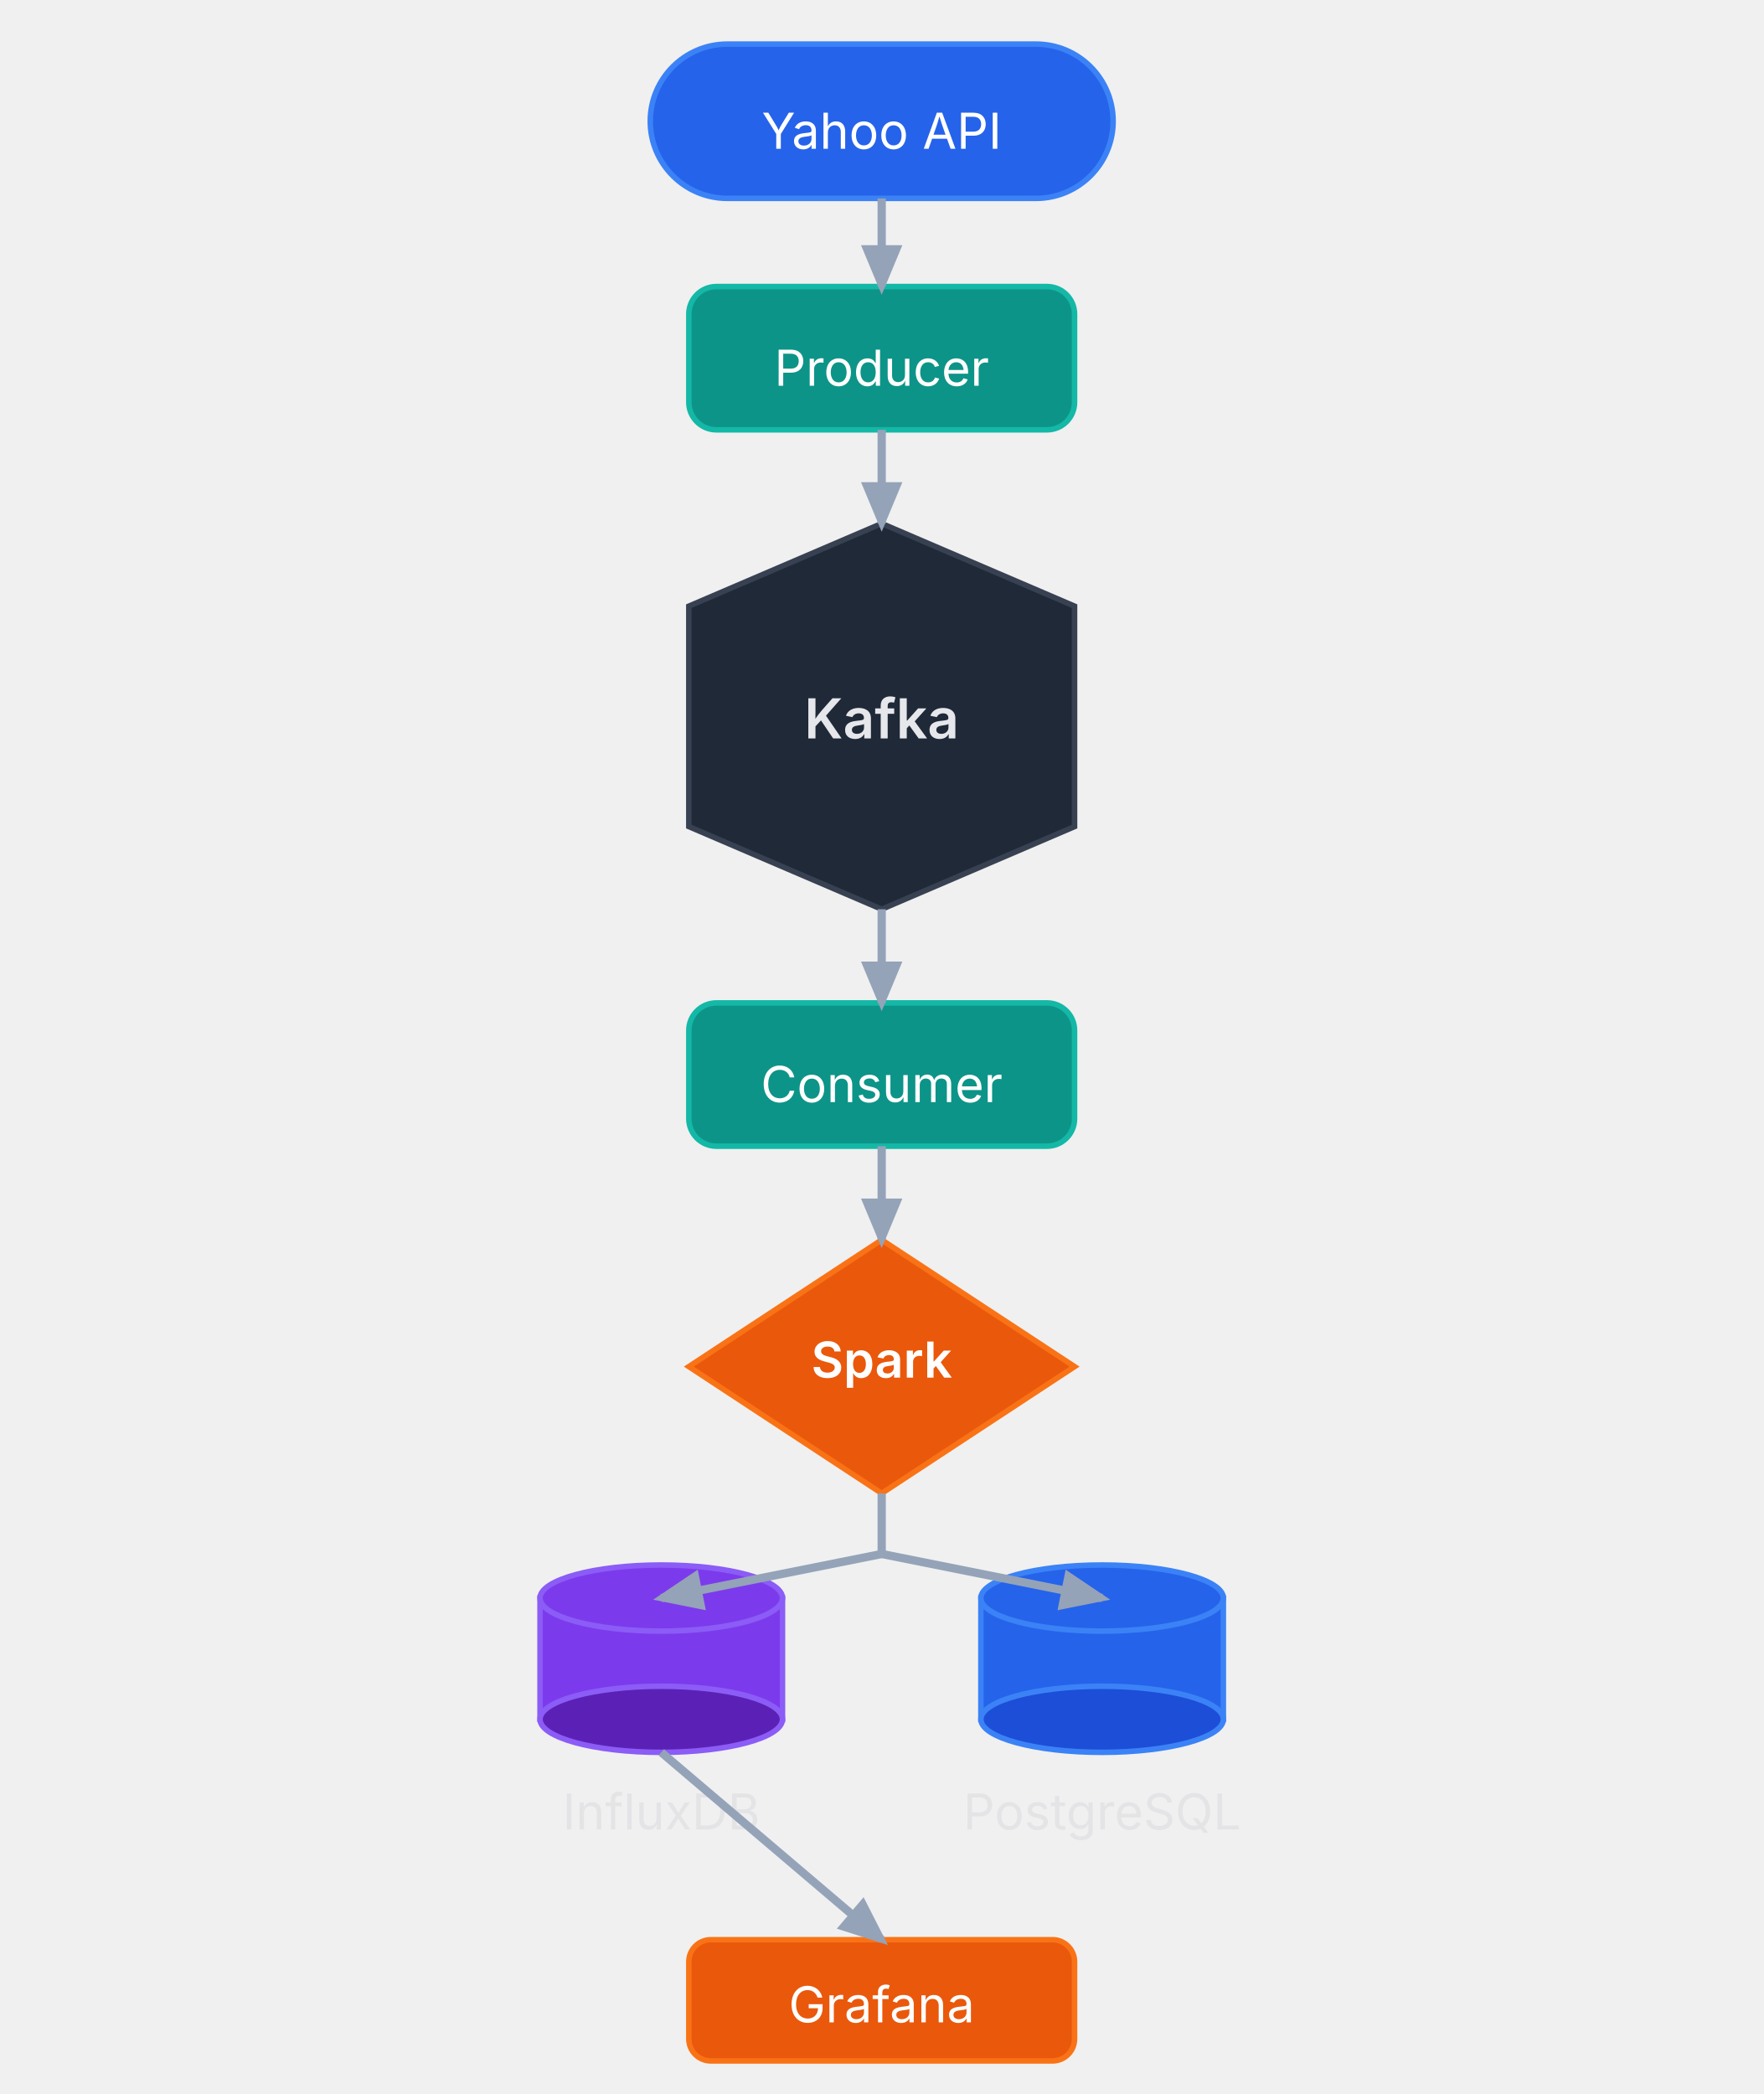
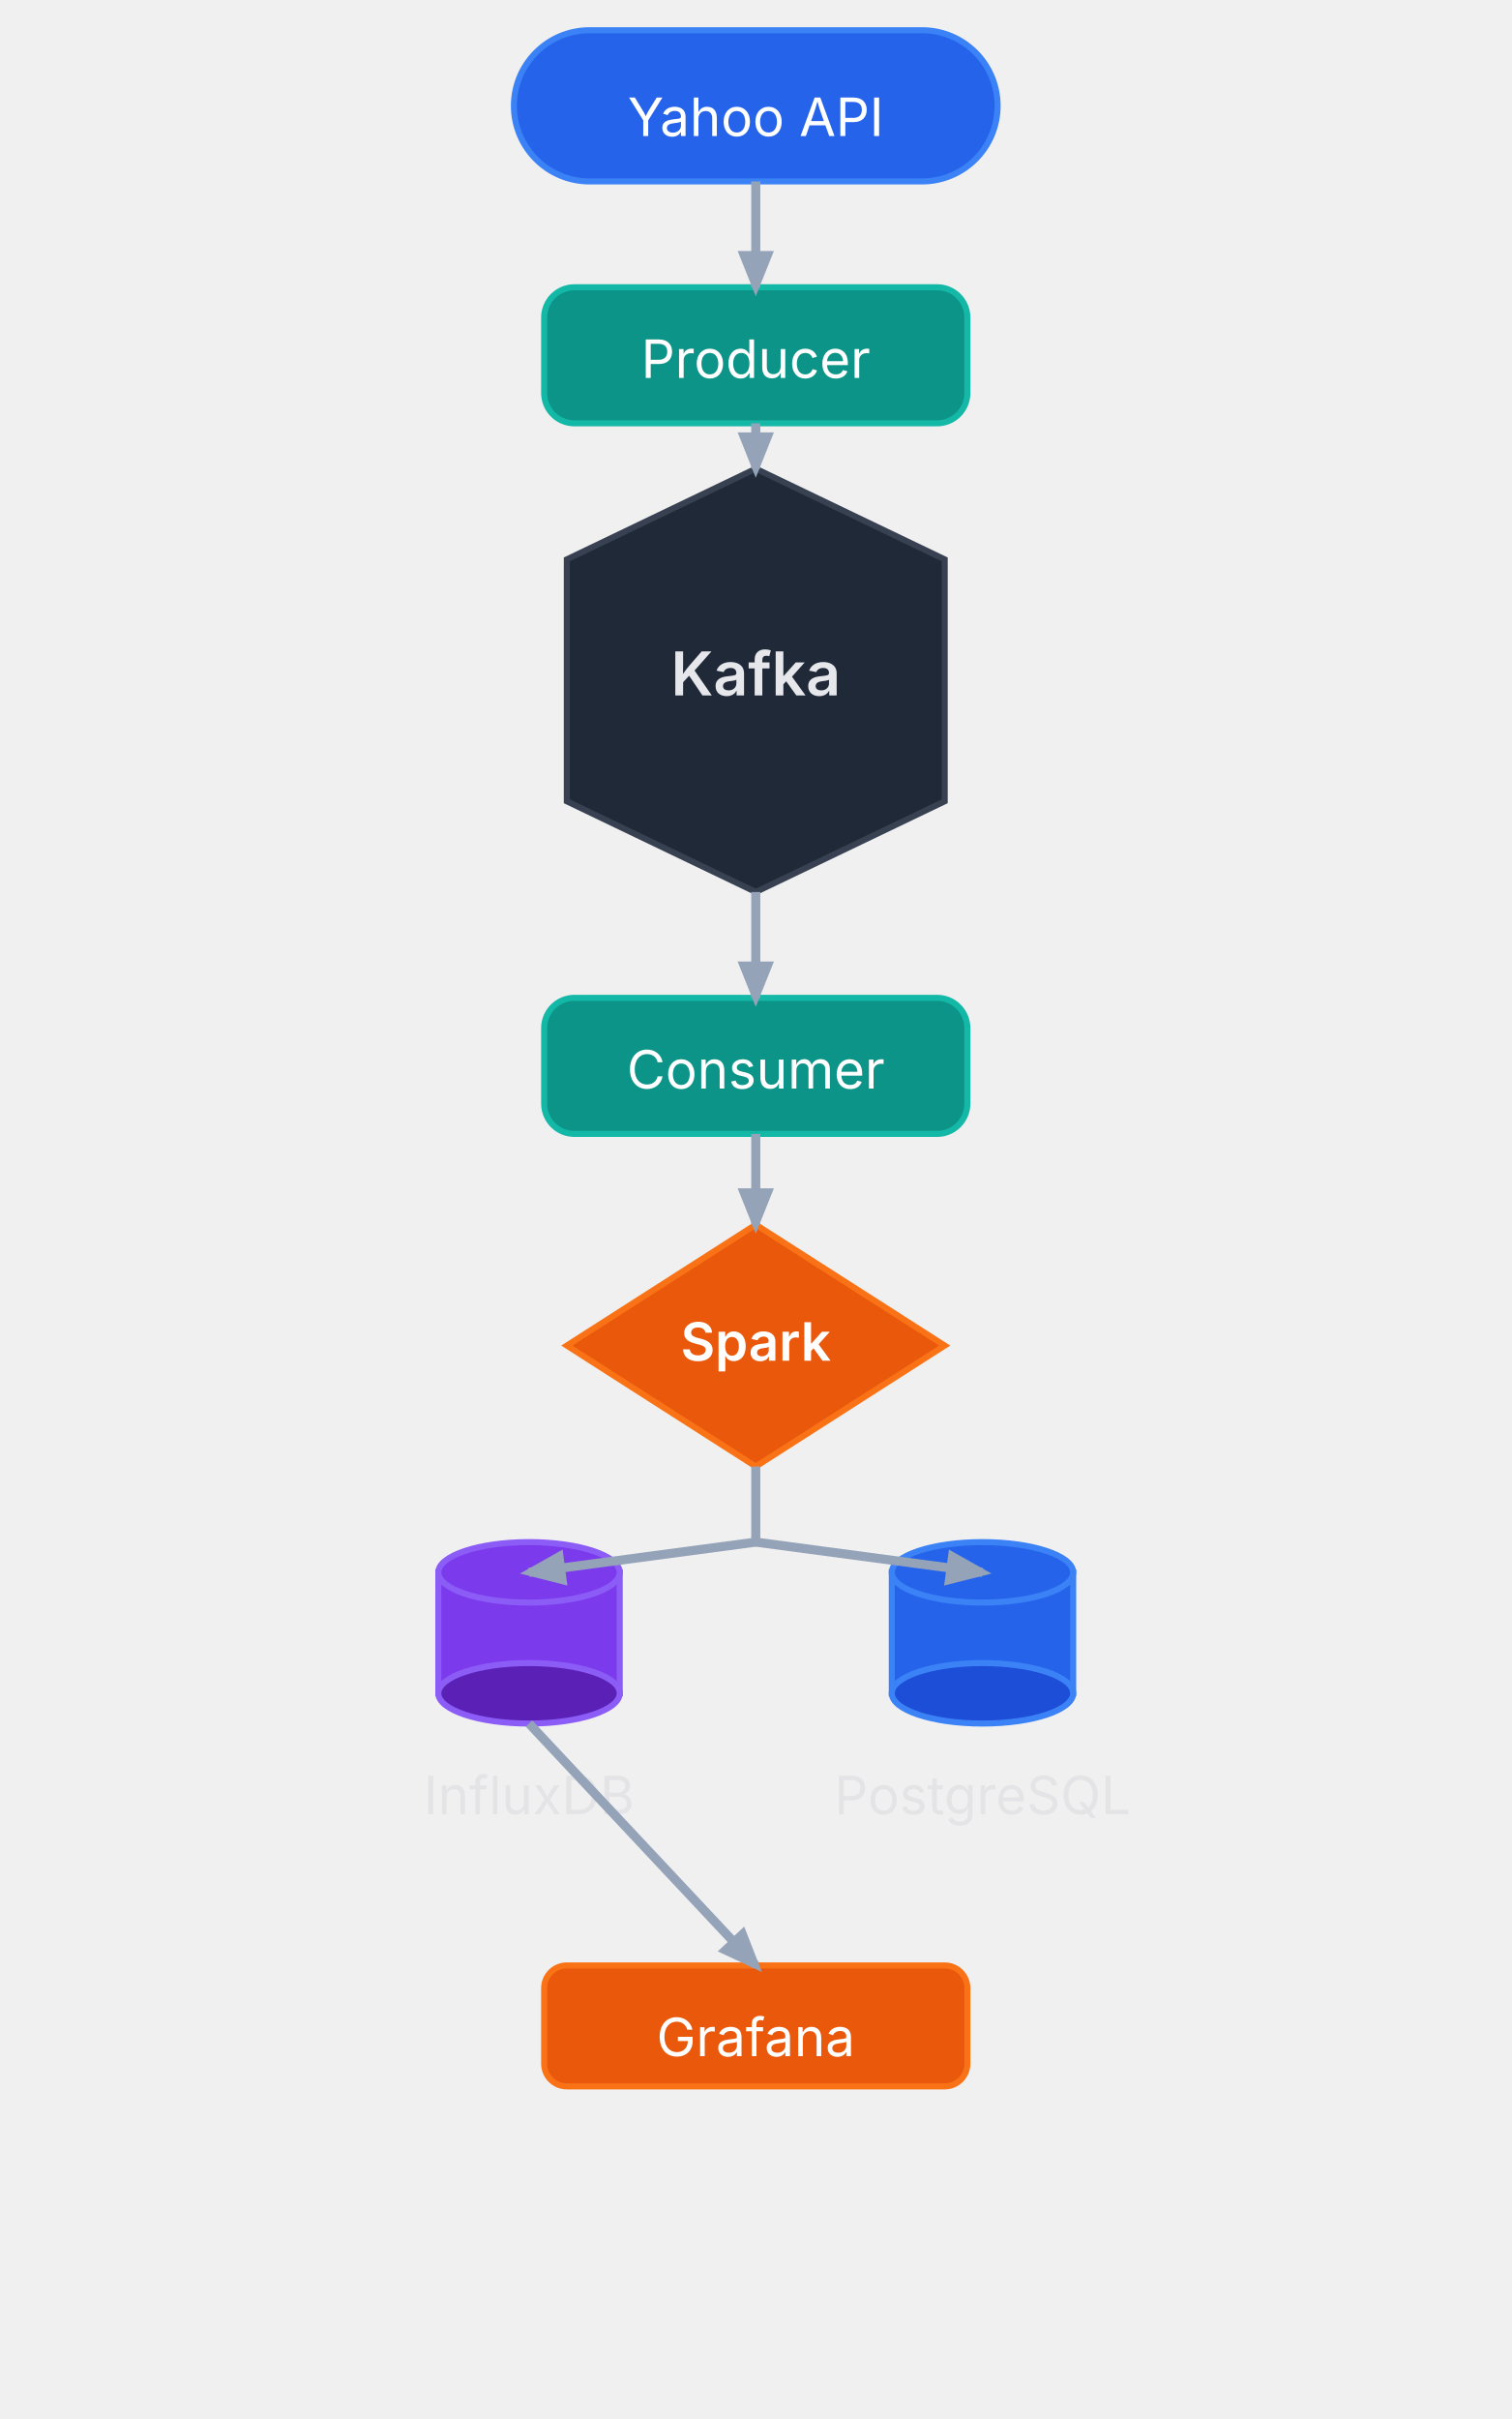
- <svg xmlns="http://www.w3.org/2000/svg" viewBox="0 0 320 380" font-family="system-ui, -apple-system, sans-serif">
+ <svg xmlns="http://www.w3.org/2000/svg" viewBox="0 0 200 320" font-family="system-ui, -apple-system, sans-serif">
  <defs>
-     <marker id="arr" markerWidth="6" markerHeight="5" refX="5" refY="2.5" orient="auto">
-       <path d="M0 0 L6 2.5 L0 5 Z" fill="#94a3b8" />
+     <marker id="arr" markerWidth="5" markerHeight="4" refX="4" refY="2" orient="auto">
+       <path d="M0 0 L5 2 L0 4 Z" fill="#94a3b8" />
    </marker>
  </defs>
-   <rect x="118" y="8" width="84" height="28" rx="14" fill="#2563eb" stroke="#3b82f6" stroke-width="1" />
-   <text x="160" y="27" font-size="9" fill="white" text-anchor="middle">Yahoo API</text>
-   <rect x="125" y="52" width="70" height="26" rx="5" fill="#0d9488" stroke="#14b8a6" stroke-width="1" />
-   <text x="160" y="70" font-size="9" fill="white" text-anchor="middle">Producer</text>
-   <path d="M160 95 L195 110 L195 150 L160 165 L125 150 L125 110 Z" fill="#1f2937" stroke="#374151" stroke-width="1" />
-   <text x="160" y="134" font-size="10" font-weight="600" fill="#e5e7eb" text-anchor="middle">Kafka</text>
-   <rect x="125" y="182" width="70" height="26" rx="5" fill="#0d9488" stroke="#14b8a6" stroke-width="1" />
-   <text x="160" y="200" font-size="9" fill="white" text-anchor="middle">Consumer</text>
-   <path d="M160 225 L195 248 L160 271 L125 248 Z" fill="#ea580c" stroke="#f97316" stroke-width="1" />
-   <text x="160" y="250" font-size="9" font-weight="600" fill="white" text-anchor="middle">Spark</text>
-   <path d="M98 290 L98 312 L142 312 L142 290 Z" fill="#7c3aed" stroke="#8b5cf6" stroke-width="1" />
-   <ellipse cx="120" cy="290" rx="22" ry="6" fill="#7c3aed" stroke="#8b5cf6" stroke-width="1" />
-   <ellipse cx="120" cy="312" rx="22" ry="6" fill="#5b21b6" stroke="#8b5cf6" stroke-width="1" />
-   <text x="120" y="332" font-size="9" fill="#e4e4e7" text-anchor="middle">InfluxDB</text>
-   <path d="M178 290 L178 312 L222 312 L222 290 Z" fill="#2563eb" stroke="#3b82f6" stroke-width="1" />
-   <ellipse cx="200" cy="290" rx="22" ry="6" fill="#2563eb" stroke="#3b82f6" stroke-width="1" />
-   <ellipse cx="200" cy="312" rx="22" ry="6" fill="#1d4ed8" stroke="#3b82f6" stroke-width="1" />
-   <text x="200" y="332" font-size="9" fill="#e4e4e7" text-anchor="middle">PostgreSQL</text>
-   <rect x="125" y="352" width="70" height="22" rx="4" fill="#ea580c" stroke="#f97316" stroke-width="1" />
-   <text x="160" y="367" font-size="9" fill="white" text-anchor="middle">Grafana</text>
-   <path d="M160 36 L160 52" stroke="#94a3b8" stroke-width="1.5" fill="none" marker-end="url(#arr)" />
-   <path d="M160 78 L160 95" stroke="#94a3b8" stroke-width="1.5" fill="none" marker-end="url(#arr)" />
-   <path d="M160 165 L160 182" stroke="#94a3b8" stroke-width="1.5" fill="none" marker-end="url(#arr)" />
-   <path d="M160 208 L160 225" stroke="#94a3b8" stroke-width="1.5" fill="none" marker-end="url(#arr)" />
-   <path d="M160 271 L160 282" stroke="#94a3b8" stroke-width="1.5" fill="none" />
-   <path d="M160 282 L120 290" stroke="#94a3b8" stroke-width="1.5" fill="none" marker-end="url(#arr)" />
-   <path d="M160 282 L200 290" stroke="#94a3b8" stroke-width="1.5" fill="none" marker-end="url(#arr)" />
-   <path d="M120 318 L160 352" stroke="#94a3b8" stroke-width="1.5" fill="none" marker-end="url(#arr)" />
+   <rect x="68" y="4" width="64" height="20" rx="10" fill="#2563eb" stroke="#3b82f6" stroke-width="0.8" />
+   <text x="100" y="18" font-size="7" fill="white" text-anchor="middle">Yahoo API</text>
+   <rect x="72" y="38" width="56" height="18" rx="4" fill="#0d9488" stroke="#14b8a6" stroke-width="0.8" />
+   <text x="100" y="50" font-size="7" fill="white" text-anchor="middle">Producer</text>
+   <path d="M100 62 L125 74 L125 106 L100 118 L75 106 L75 74 Z" fill="#1f2937" stroke="#374151" stroke-width="0.8" />
+   <text x="100" y="92" font-size="8" font-weight="600" fill="#e5e7eb" text-anchor="middle">Kafka</text>
+   <rect x="72" y="132" width="56" height="18" rx="4" fill="#0d9488" stroke="#14b8a6" stroke-width="0.8" />
+   <text x="100" y="144" font-size="7" fill="white" text-anchor="middle">Consumer</text>
+   <path d="M100 162 L125 178 L100 194 L75 178 Z" fill="#ea580c" stroke="#f97316" stroke-width="0.8" />
+   <text x="100" y="180" font-size="7" font-weight="600" fill="white" text-anchor="middle">Spark</text>
+   <path d="M58 208 L58 224 L82 224 L82 208 Z" fill="#7c3aed" stroke="#8b5cf6" stroke-width="0.8" />
+   <ellipse cx="70" cy="208" rx="12" ry="4" fill="#7c3aed" stroke="#8b5cf6" stroke-width="0.8" />
+   <ellipse cx="70" cy="224" rx="12" ry="4" fill="#5b21b6" stroke="#8b5cf6" stroke-width="0.8" />
+   <text x="70" y="240" font-size="7" fill="#e4e4e7" text-anchor="middle">InfluxDB</text>
+   <path d="M118 208 L118 224 L142 224 L142 208 Z" fill="#2563eb" stroke="#3b82f6" stroke-width="0.8" />
+   <ellipse cx="130" cy="208" rx="12" ry="4" fill="#2563eb" stroke="#3b82f6" stroke-width="0.8" />
+   <ellipse cx="130" cy="224" rx="12" ry="4" fill="#1d4ed8" stroke="#3b82f6" stroke-width="0.8" />
+   <text x="130" y="240" font-size="7" fill="#e4e4e7" text-anchor="middle">PostgreSQL</text>
+   <rect x="72" y="260" width="56" height="16" rx="3" fill="#ea580c" stroke="#f97316" stroke-width="0.8" />
+   <text x="100" y="272" font-size="7" fill="white" text-anchor="middle">Grafana</text>
+   <path d="M100 24 L100 38" stroke="#94a3b8" stroke-width="1.2" fill="none" marker-end="url(#arr)" />
+   <path d="M100 56 L100 62" stroke="#94a3b8" stroke-width="1.2" fill="none" marker-end="url(#arr)" />
+   <path d="M100 118 L100 132" stroke="#94a3b8" stroke-width="1.2" fill="none" marker-end="url(#arr)" />
+   <path d="M100 150 L100 162" stroke="#94a3b8" stroke-width="1.2" fill="none" marker-end="url(#arr)" />
+   <path d="M100 194 L100 204" stroke="#94a3b8" stroke-width="1.2" fill="none" />
+   <path d="M100 204 L70 208" stroke="#94a3b8" stroke-width="1.2" fill="none" marker-end="url(#arr)" />
+   <path d="M100 204 L130 208" stroke="#94a3b8" stroke-width="1.2" fill="none" marker-end="url(#arr)" />
+   <path d="M70 228 L100 260" stroke="#94a3b8" stroke-width="1.2" fill="none" marker-end="url(#arr)" />
</svg>
